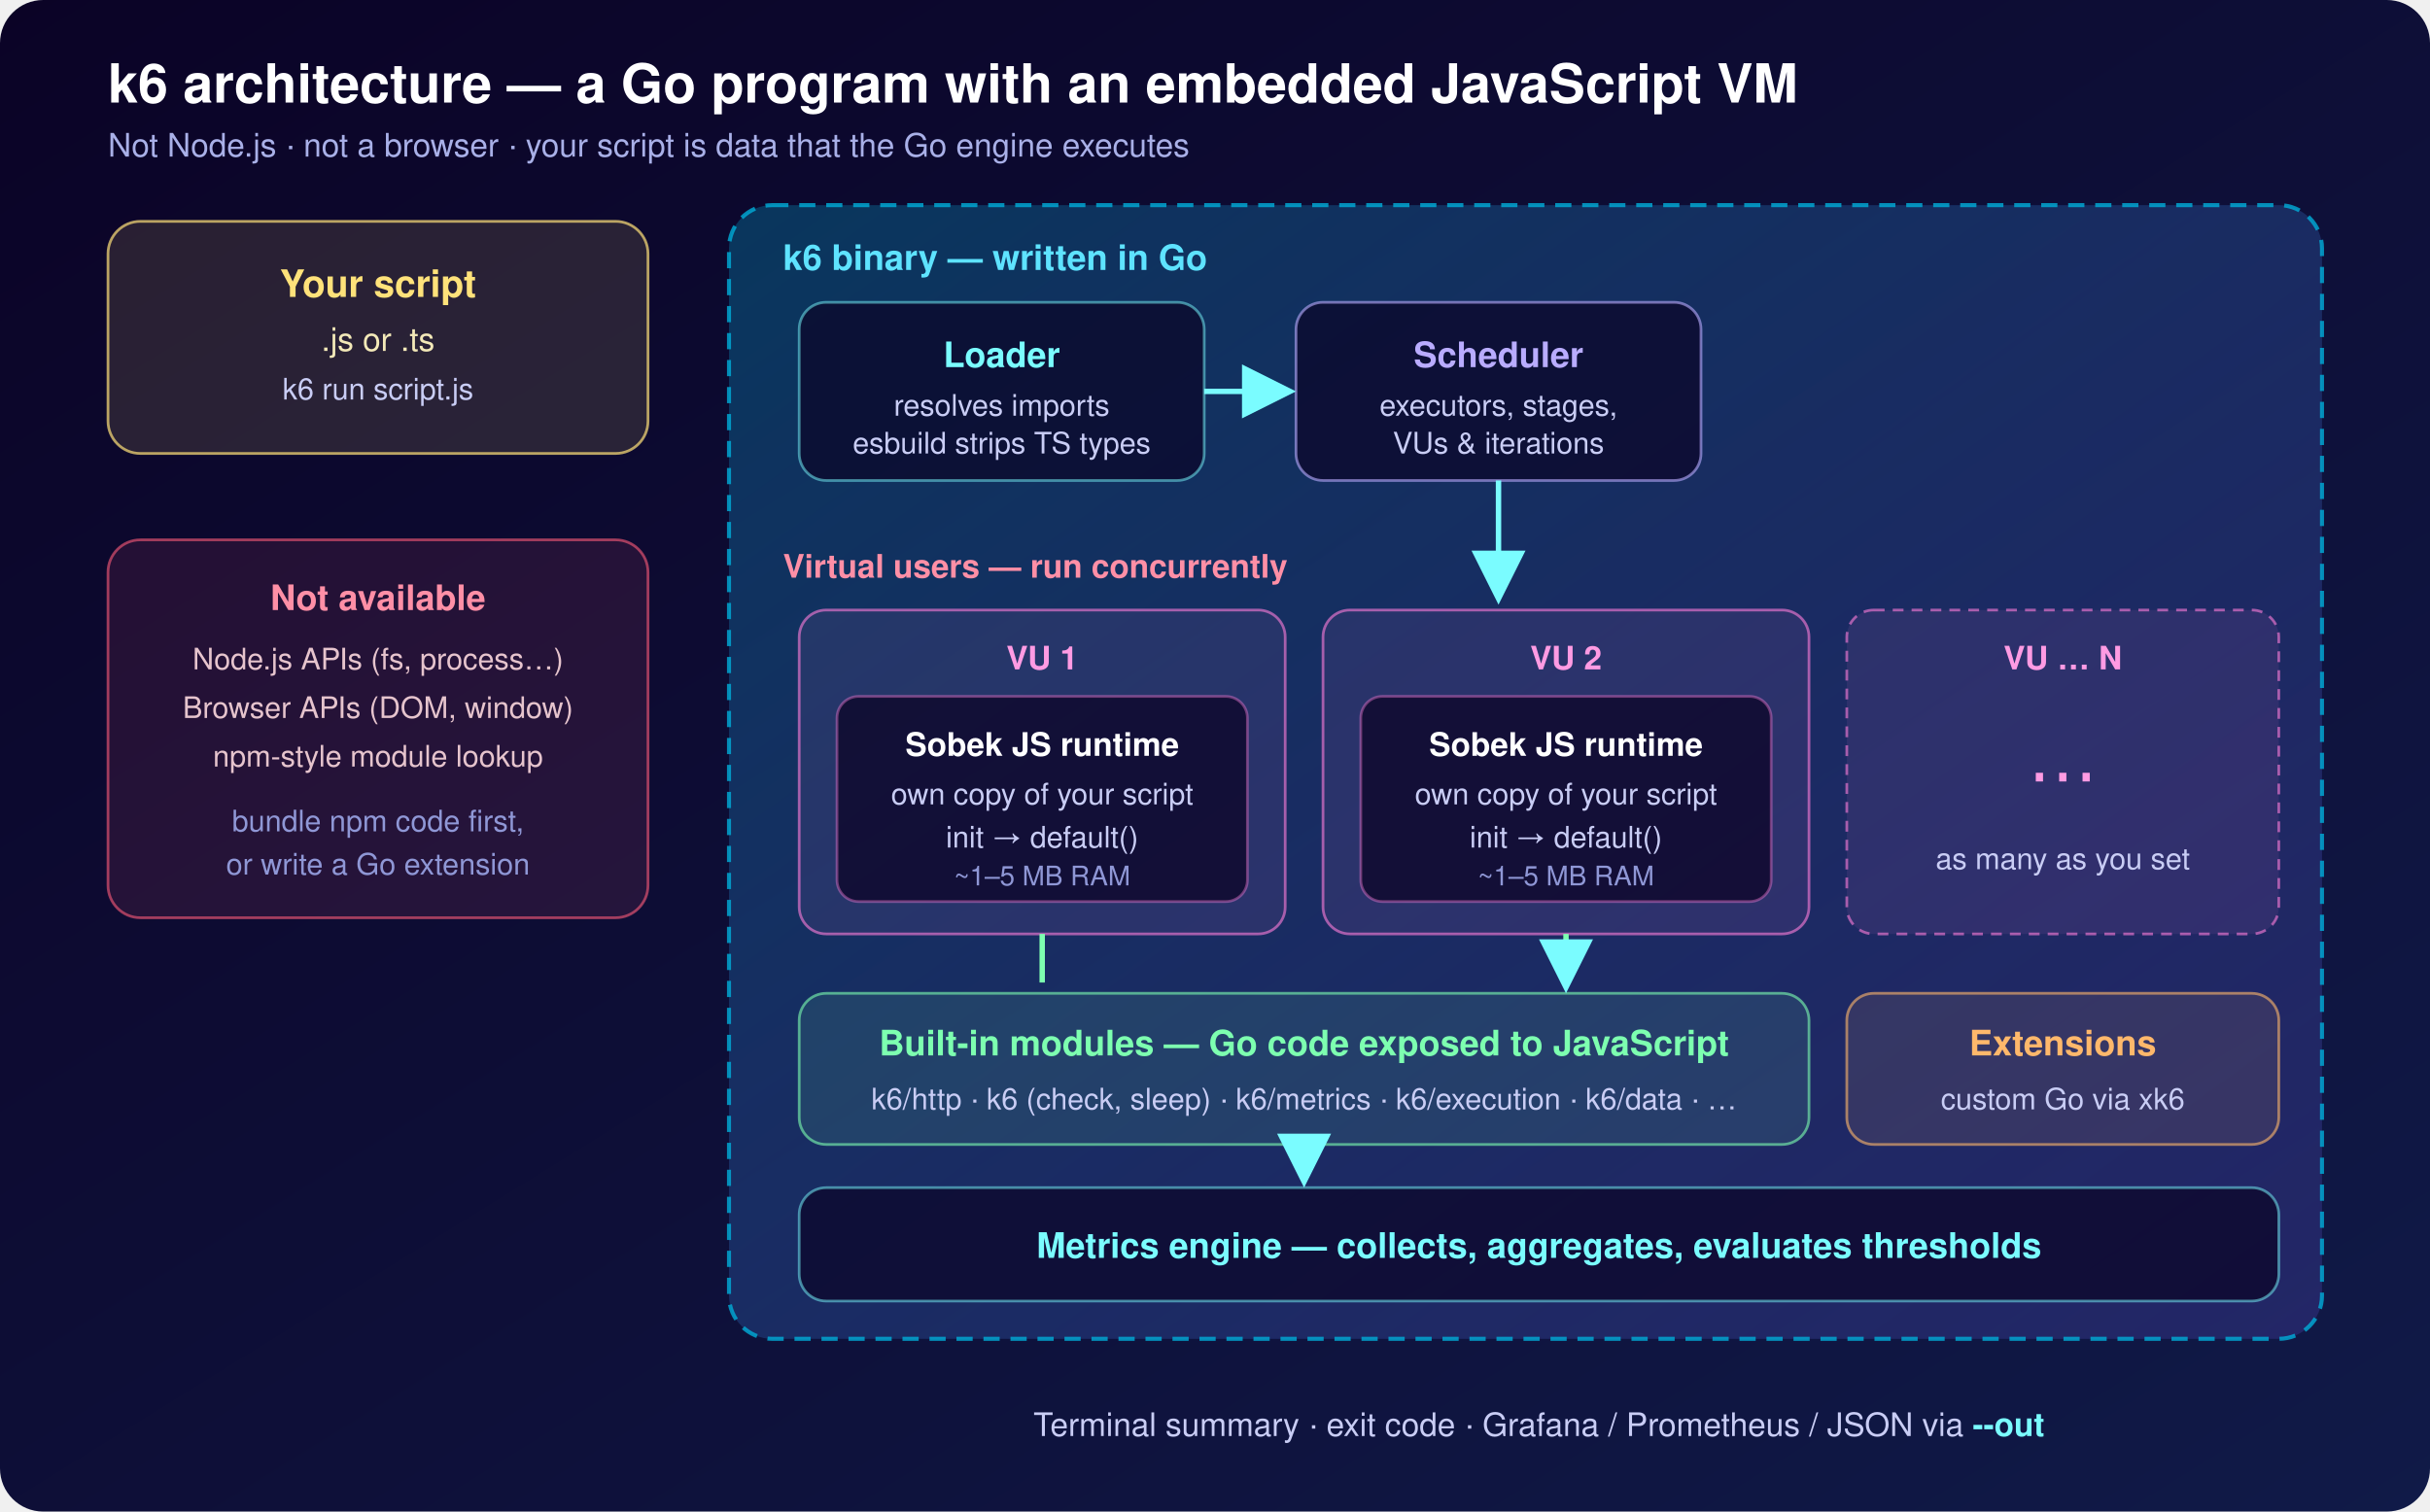
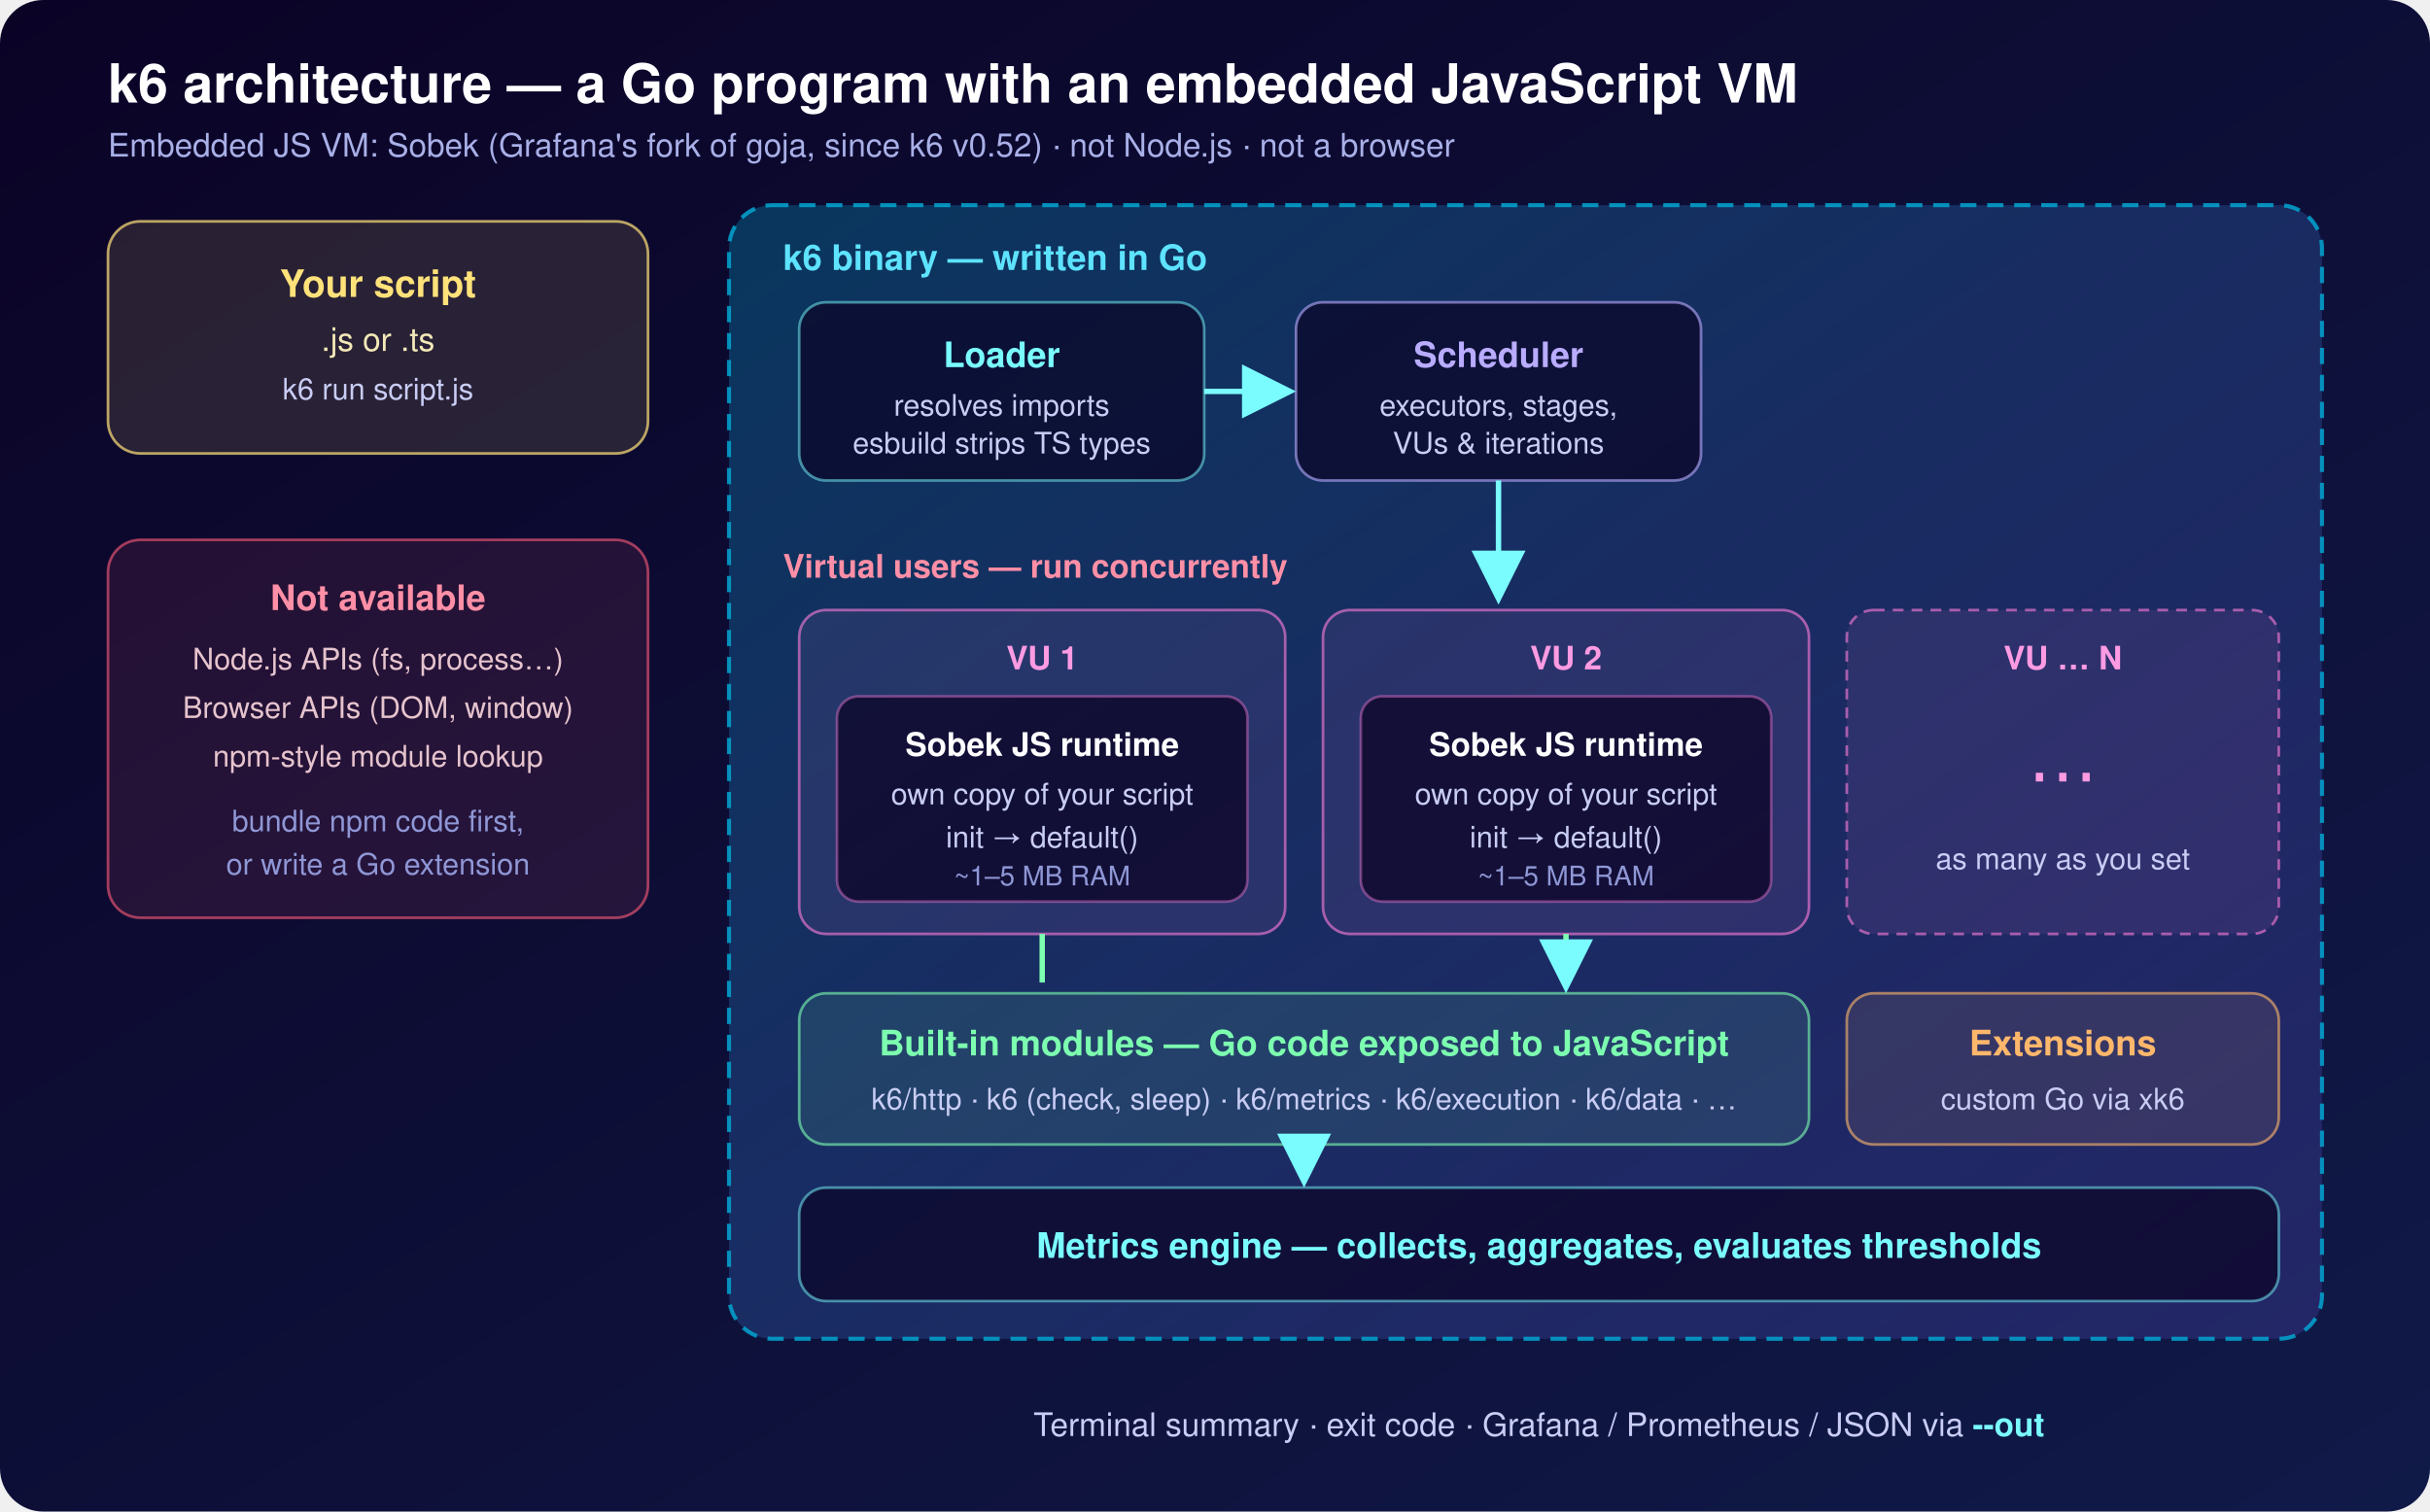
<svg xmlns="http://www.w3.org/2000/svg" width="900" height="560" viewBox="0 0 900 560" role="img" aria-labelledby="t d">
  <defs>
    <linearGradient id="bg" x1="0" y1="0" x2="1" y2="1">
      <stop offset="0" stop-color="#0b0326" />
      <stop offset="1" stop-color="#101a48" />
    </linearGradient>
    <linearGradient id="go" x1="0" y1="0" x2="1" y2="1">
      <stop offset="0" stop-color="#00add8" stop-opacity="0.28" />
      <stop offset="1" stop-color="#7d64ff" stop-opacity="0.18" />
    </linearGradient>
    <marker id="arr" markerWidth="10" markerHeight="10" refX="8" refY="5" orient="auto">
      <path d="M0,0 L10,5 L0,10 Z" fill="#7afcff" />
    </marker>
    <filter id="glow" x="-20%" y="-20%" width="140%" height="140%">
      <feGaussianBlur stdDeviation="3" result="b" />
      <feMerge>
        <feMergeNode in="b" />
        <feMergeNode in="SourceGraphic" />
      </feMerge>
    </filter>
  </defs>
  <rect width="900" height="560" rx="16" fill="url(#bg)" />
  <g font-family="Segoe UI, Helvetica, Arial, sans-serif">
    <text x="40" y="38" font-size="20" font-weight="700" fill="#ffffff">k6 architecture — a Go program with an embedded JavaScript VM</text>
-     <text x="40" y="58" font-size="12" fill="#a9b0e8">Not Node.js · not a browser · your script is data that the Go engine executes</text>
+     <text x="40" y="58" font-size="12" fill="#a9b0e8">Embedded JS VM: Sobek (Grafana's fork of goja, since k6 v0.52) · not Node.js · not a browser</text>
    <rect x="40" y="82" width="200" height="86" rx="12" fill="#ffe27a" fill-opacity="0.12" stroke="#ffe27a" stroke-opacity="0.7" />
    <text x="140" y="110" font-size="14" font-weight="700" fill="#ffe27a" text-anchor="middle">Your script</text>
    <text x="140" y="130" font-size="12" fill="#f3e9b8" text-anchor="middle">.js  or  .ts</text>
    <text x="140" y="148" font-size="11" fill="#c9cdf5" text-anchor="middle">k6 run script.js</text>
    <rect x="270" y="76" width="590" height="420" rx="16" fill="url(#go)" stroke="#00add8" stroke-opacity="0.8" stroke-width="1.5" stroke-dasharray="6 4" />
    <text x="290" y="100" font-size="13" font-weight="700" fill="#5ee3ff">k6 binary — written in Go</text>
    <path d="M240,125 L292,125" stroke="#7afcff" stroke-width="2.5" fill="none" marker-end="url(#arr)" filter="url(#glow)" />
    <rect x="296" y="112" width="150" height="66" rx="10" fill="#0b0326" fill-opacity="0.7" stroke="#7afcff" stroke-opacity="0.5" />
    <text x="371" y="136" font-size="13" font-weight="700" fill="#7afcff" text-anchor="middle">Loader</text>
    <text x="371" y="154" font-size="11" fill="#c9cdf5" text-anchor="middle">resolves imports</text>
    <text x="371" y="168" font-size="11" fill="#c9cdf5" text-anchor="middle">esbuild strips TS types</text>
    <rect x="480" y="112" width="150" height="66" rx="10" fill="#0b0326" fill-opacity="0.7" stroke="#b9acff" stroke-opacity="0.6" />
    <text x="555" y="136" font-size="13" font-weight="700" fill="#b9acff" text-anchor="middle">Scheduler</text>
    <text x="555" y="154" font-size="11" fill="#c9cdf5" text-anchor="middle">executors, stages,</text>
    <text x="555" y="168" font-size="11" fill="#c9cdf5" text-anchor="middle">VUs &amp; iterations</text>
    <path d="M446,145 L476,145" stroke="#7afcff" stroke-width="2" fill="none" marker-end="url(#arr)" />
    <text x="290" y="214" font-size="12" font-weight="700" fill="#ff8fa6">Virtual users — run concurrently</text>
    <g>
      <rect x="296" y="226" width="180" height="120" rx="10" fill="#ff7edb" fill-opacity="0.08" stroke="#ff7edb" stroke-opacity="0.6" />
      <text x="386" y="248" font-size="12" font-weight="700" fill="#ff9be3" text-anchor="middle">VU 1</text>
      <rect x="310" y="258" width="152" height="76" rx="8" fill="#0b0326" fill-opacity="0.75" stroke="#ff7edb" stroke-opacity="0.4" />
      <text x="386" y="280" font-size="12" font-weight="700" fill="#ffffff" text-anchor="middle">Sobek JS runtime</text>
      <text x="386" y="298" font-size="11" fill="#c9cdf5" text-anchor="middle">own copy of your script</text>
      <text x="386" y="314" font-size="11" fill="#c9cdf5" text-anchor="middle">init → default()</text>
      <text x="386" y="328" font-size="10" fill="#8f97d6" text-anchor="middle">~1–5 MB RAM</text>
      <rect x="490" y="226" width="180" height="120" rx="10" fill="#ff7edb" fill-opacity="0.08" stroke="#ff7edb" stroke-opacity="0.6" />
      <text x="580" y="248" font-size="12" font-weight="700" fill="#ff9be3" text-anchor="middle">VU 2</text>
      <rect x="504" y="258" width="152" height="76" rx="8" fill="#0b0326" fill-opacity="0.75" stroke="#ff7edb" stroke-opacity="0.4" />
      <text x="580" y="280" font-size="12" font-weight="700" fill="#ffffff" text-anchor="middle">Sobek JS runtime</text>
      <text x="580" y="298" font-size="11" fill="#c9cdf5" text-anchor="middle">own copy of your script</text>
      <text x="580" y="314" font-size="11" fill="#c9cdf5" text-anchor="middle">init → default()</text>
      <text x="580" y="328" font-size="10" fill="#8f97d6" text-anchor="middle">~1–5 MB RAM</text>
      <rect x="684" y="226" width="160" height="120" rx="10" fill="#ff7edb" fill-opacity="0.08" stroke="#ff7edb" stroke-opacity="0.6" stroke-dasharray="4 3" />
      <text x="764" y="248" font-size="12" font-weight="700" fill="#ff9be3" text-anchor="middle">VU … N</text>
      <text x="764" y="296" font-size="26" fill="#ff9be3" text-anchor="middle">⋯</text>
      <text x="764" y="322" font-size="11" fill="#c9cdf5" text-anchor="middle">as many as you set</text>
    </g>
    <path d="M555,178 L555,220" stroke="#7afcff" stroke-width="2" fill="none" marker-end="url(#arr)" />
    <rect x="296" y="368" width="374" height="56" rx="10" fill="#7dffb0" fill-opacity="0.1" stroke="#7dffb0" stroke-opacity="0.6" />
    <text x="483" y="391" font-size="13" font-weight="700" fill="#7dffb0" text-anchor="middle">Built-in modules — Go code exposed to JavaScript</text>
    <text x="483" y="411" font-size="11" fill="#c9cdf5" text-anchor="middle">k6/http · k6 (check, sleep) · k6/metrics · k6/execution · k6/data · …</text>
    <path d="M386,346 L386,364 M580,346 L580,364" stroke="#7dffb0" stroke-width="2" fill="none" marker-end="url(#arr)" />
    <rect x="684" y="368" width="160" height="56" rx="10" fill="#ffb86b" fill-opacity="0.1" stroke="#ffb86b" stroke-opacity="0.6" />
    <text x="764" y="391" font-size="13" font-weight="700" fill="#ffb86b" text-anchor="middle">Extensions</text>
    <text x="764" y="411" font-size="11" fill="#c9cdf5" text-anchor="middle">custom Go via xk6</text>
    <rect x="296" y="440" width="548" height="42" rx="10" fill="#0b0326" fill-opacity="0.7" stroke="#7afcff" stroke-opacity="0.5" />
    <text x="570" y="466" font-size="13" font-weight="700" fill="#7afcff" text-anchor="middle">Metrics engine — collects, aggregates, evaluates thresholds</text>
    <path d="M483,424 L483,436" stroke="#7afcff" stroke-width="2" fill="none" marker-end="url(#arr)" />
    <path d="M570,482 L570,512" stroke="#7afcff" stroke-width="2.5" fill="none" marker-end="url(#arr)" filter="url(#glow)" />
    <text x="570" y="532" font-size="12" fill="#c9cdf5" text-anchor="middle">Terminal summary · exit code · Grafana / Prometheus / JSON via <tspan fill="#7afcff" font-weight="700">--out</tspan>
    </text>
    <rect x="40" y="200" width="200" height="140" rx="12" fill="#ff5c7a" fill-opacity="0.1" stroke="#ff5c7a" stroke-opacity="0.6" />
    <text x="140" y="226" font-size="13" font-weight="700" fill="#ff8fa6" text-anchor="middle">Not available</text>
    <text x="140" y="248" font-size="11" fill="#e6c4cd" text-anchor="middle">Node.js APIs (fs, process…)</text>
    <text x="140" y="266" font-size="11" fill="#e6c4cd" text-anchor="middle">Browser APIs (DOM, window)</text>
    <text x="140" y="284" font-size="11" fill="#e6c4cd" text-anchor="middle">npm-style module lookup</text>
    <text x="140" y="308" font-size="11" fill="#8f97d6" text-anchor="middle">bundle npm code first,</text>
    <text x="140" y="324" font-size="11" fill="#8f97d6" text-anchor="middle">or write a Go extension</text>
  </g>
</svg>
